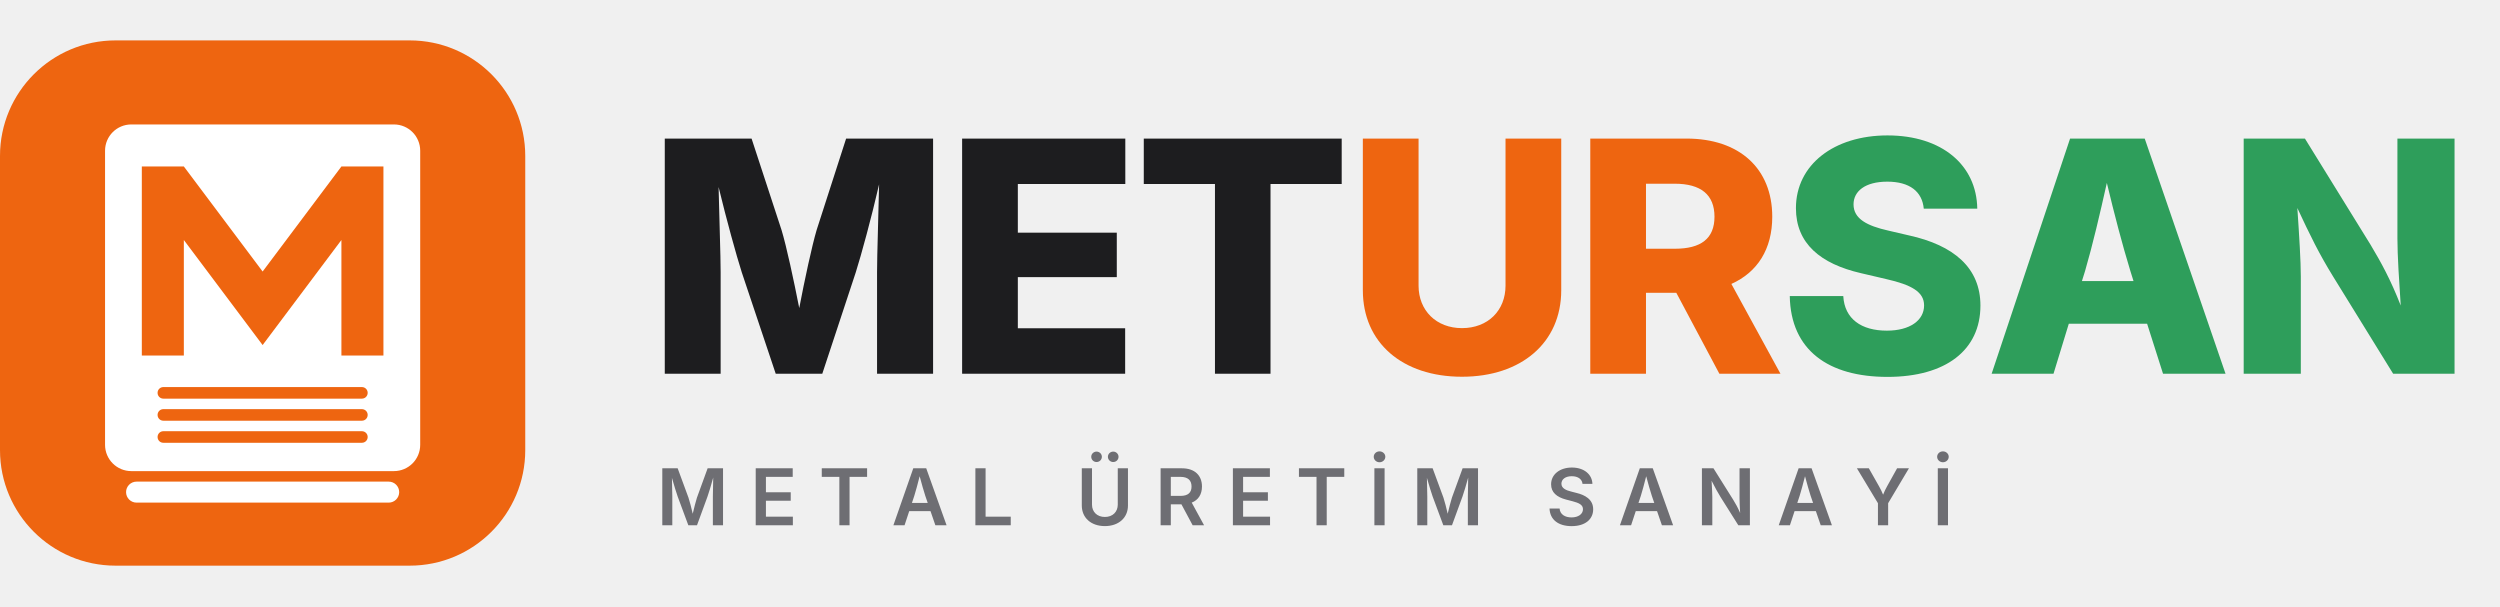
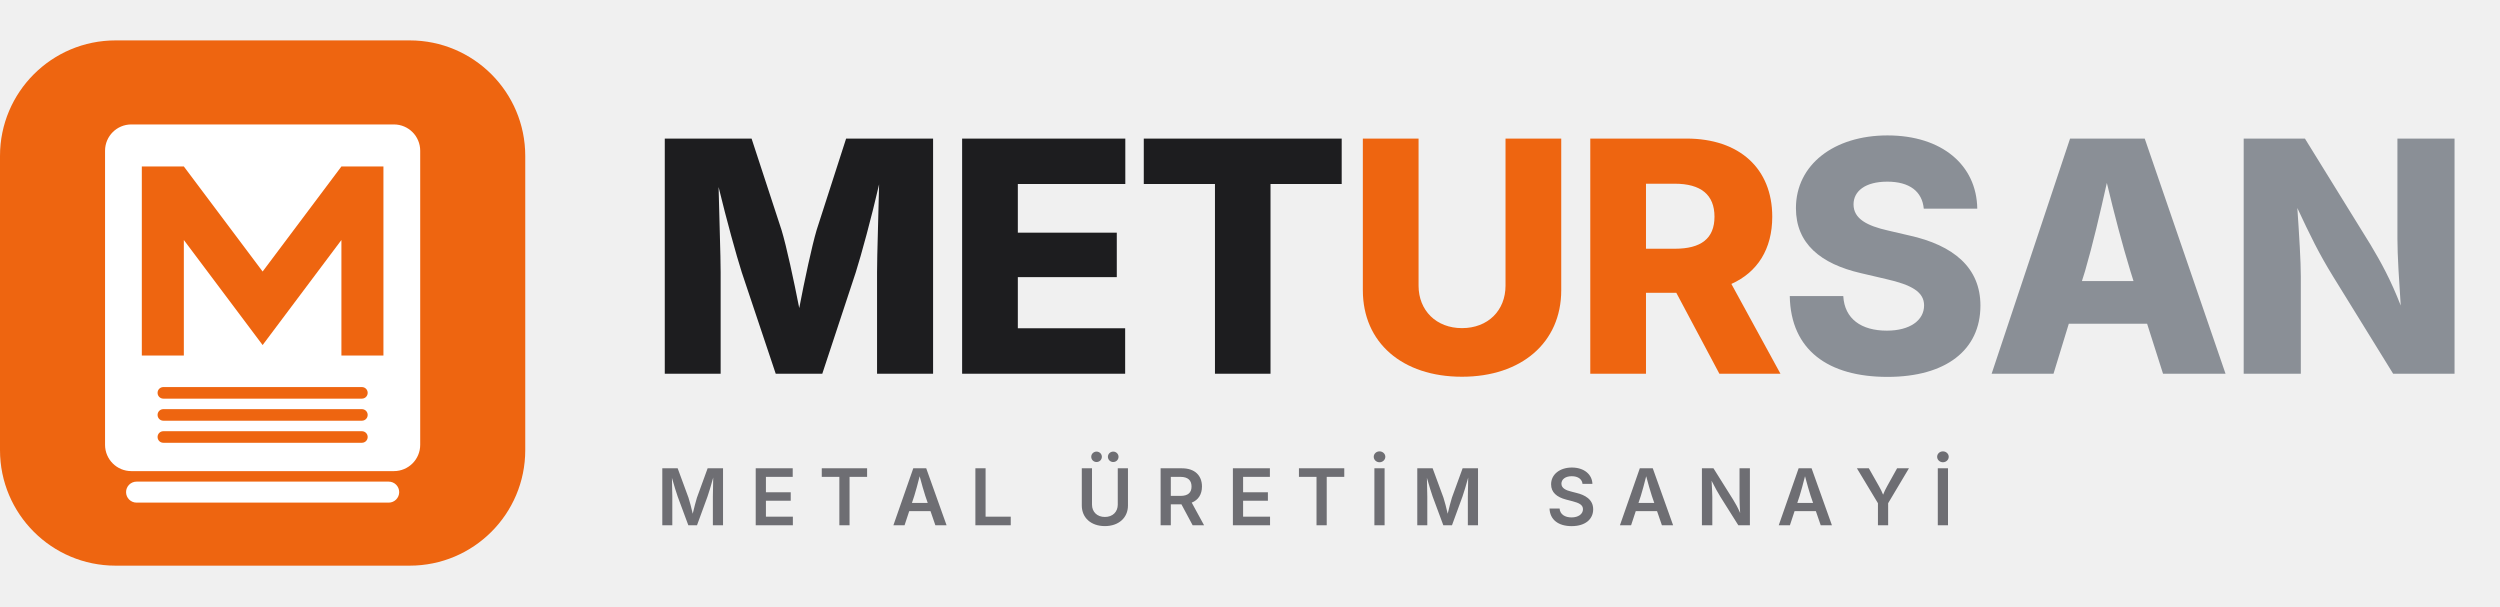
<svg xmlns="http://www.w3.org/2000/svg" viewBox="0 0 495 120" width="495" height="120" role="img" aria-label="Metursan">
  <rect x="0.00" y="8.00" width="104.00" height="104.00" rx="22.88" fill="#ee6510" />
  <rect x="20.80" y="24.64" width="62.40" height="68.64" rx="5.20" fill="#fff" />
  <polygon points="28.08,32.96 36.40,32.96 52.00,53.76 67.60,32.96 75.92,32.96 75.92,70.40 67.60,70.40 67.60,47.52 52.00,68.32 36.40,47.52 36.40,70.40 28.08,70.40" fill="#ee6510" />
  <rect x="31.20" y="76.64" width="41.60" height="2.29" rx="1.14" fill="#ee6510" />
  <rect x="31.20" y="81.01" width="41.60" height="2.29" rx="1.14" fill="#ee6510" />
  <rect x="31.20" y="85.38" width="41.60" height="2.29" rx="1.14" fill="#ee6510" />
  <rect x="24.96" y="95.36" width="54.08" height="4.16" rx="2.08" fill="#fff" />
  <path d="M131.625 74.0H142.688V53.938C142.688 50.469 142.406 43.156 142.281 37.031C143.875 43.594 145.781 50.5 146.875 53.938L153.594 74.0H162.812L169.438 53.938C170.562 50.375 172.531 43.156 174.062 36.5C173.938 42.781 173.656 50.406 173.656 53.938V74.0H184.75V27.438H167.531L161.688 45.562C160.75 48.75 159.312 55.438 158.25 61.0C157.156 55.438 155.719 48.75 154.75 45.562L148.812 27.438H131.625Z M190.5 74.0H222.781V65.0H201.531V54.875H221.125V46.062H201.531V36.438H222.812V27.438H190.5Z M226.469 36.438H240.562V74.0H251.562V36.438H265.656V27.438H226.469Z" fill="#1d1d1f" />
  <path d="M289.469 74.594C301.188 74.594 309.125 67.875 309.125 57.469V27.438H298.094V56.562C298.094 61.469 294.625 64.969 289.469 64.969C284.375 64.969 280.875 61.469 280.875 56.562V27.438H269.844V57.469C269.844 67.875 277.688 74.594 289.469 74.594Z M314.875 74.0H325.906V57.969H331.906L340.438 74.0H352.531L342.812 56.219C347.969 53.906 350.906 49.344 350.906 42.906C350.906 33.406 344.438 27.438 333.938 27.438H314.875ZM325.906 49.25V36.375H331.594C336.781 36.375 339.469 38.562 339.469 42.906C339.469 47.25 336.781 49.25 331.625 49.25Z" fill="#ee6510" />
-   <path d="M373.719 74.625C385.25 74.625 392.125 69.344 392.125 60.5C392.125 53.062 386.906 48.562 377.906 46.594L373.875 45.656C369.719 44.719 367.0 43.344 367.0 40.469C367.0 37.875 369.281 35.969 373.688 35.969C378.125 35.969 380.594 37.938 380.906 41.312H391.5C391.375 32.688 384.5 26.812 373.719 26.812C363.156 26.812 355.594 32.594 355.594 41.219C355.594 48.219 360.469 52.25 368.5 54.094L373.438 55.25C378.531 56.406 380.969 57.812 380.969 60.469C380.969 63.438 378.156 65.469 373.594 65.469C368.562 65.469 365.219 63.156 364.969 58.625H354.375C354.562 69.375 362.062 74.625 373.719 74.625Z M394.344 74.0H406.594L409.625 64.094H425.125L428.281 74.0H440.656L424.656 27.438H409.875ZM412.219 55.656 412.844 53.656C414.375 48.375 415.75 42.5 417.156 36.219C418.656 42.469 420.188 48.344 421.812 53.656L422.438 55.656Z M444.25 74.0H455.562V54.719C455.562 51.781 455.25 46.719 454.875 41.188C457.469 46.75 459.188 50.25 461.938 54.719L473.844 74.0H486.0V27.438H474.688V47.25C474.688 50.5 475.031 55.844 475.344 60.5C473.375 55.438 471.438 51.906 469.375 48.469L456.375 27.438H444.25Z" fill="#2e9e5b" />
+   <path d="M373.719 74.625C385.25 74.625 392.125 69.344 392.125 60.5C392.125 53.062 386.906 48.562 377.906 46.594L373.875 45.656C369.719 44.719 367.0 43.344 367.0 40.469C367.0 37.875 369.281 35.969 373.688 35.969C378.125 35.969 380.594 37.938 380.906 41.312H391.5C391.375 32.688 384.5 26.812 373.719 26.812C363.156 26.812 355.594 32.594 355.594 41.219C355.594 48.219 360.469 52.25 368.5 54.094L373.438 55.25C378.531 56.406 380.969 57.812 380.969 60.469C380.969 63.438 378.156 65.469 373.594 65.469C368.562 65.469 365.219 63.156 364.969 58.625H354.375C354.562 69.375 362.062 74.625 373.719 74.625Z M394.344 74.0H406.594L409.625 64.094H425.125L428.281 74.0H440.656L424.656 27.438H409.875ZM412.219 55.656 412.844 53.656C414.375 48.375 415.75 42.5 417.156 36.219C418.656 42.469 420.188 48.344 421.812 53.656L422.438 55.656Z M444.25 74.0H455.562V54.719C455.562 51.781 455.25 46.719 454.875 41.188C457.469 46.75 459.188 50.25 461.938 54.719L473.844 74.0H486.0V27.438H474.688V47.25C474.688 50.5 475.031 55.844 475.344 60.5C473.375 55.438 471.438 51.906 469.375 48.469L456.375 27.438H444.25Z" fill="#8a8f96" />
  <path d="M131.135 104.0H133.118V98.309C133.118 97.453 133.073 95.894 133.042 94.615C133.459 96.068 133.913 97.574 134.178 98.309L136.289 104.0H138.007L140.089 98.309C140.354 97.552 140.83 96 141.216 94.555C141.194 95.894 141.148 97.469 141.148 98.309V104.0H143.161V92.723H140.111L137.992 98.543C137.773 99.217 137.425 100.609 137.16 101.722C136.902 100.594 136.547 99.209 136.32 98.543L134.178 92.723H131.135Z M149.632 104.0H156.988V102.297H151.653V99.149H156.565V97.469H151.653V94.426H156.958V92.723H149.632Z M162.71 94.426H166.191V104.0H168.212V94.426H171.686V92.723H162.71Z M176.892 104.0H179.102L180.026 101.207H184.241L185.202 104.0H187.42L183.393 92.723H180.828ZM180.563 99.58 181.04 98.142C181.35 97.135 181.691 95.872 182.092 94.297C182.508 95.856 182.864 97.105 183.197 98.142L183.689 99.58Z M193.126 104.0H200.127V102.297H195.147V92.723H193.126Z  M218.767 104.167C221.514 104.167 223.338 102.501 223.338 100.087V92.723H221.317V99.921C221.317 101.336 220.326 102.358 218.767 102.358C217.208 102.358 216.216 101.336 216.216 99.921V92.723H214.195V100.087C214.195 102.501 216.004 104.167 218.767 104.167ZM217.117 91.482C217.7 91.482 218.169 91.02 218.169 90.445C218.169 89.877 217.7 89.416 217.117 89.416C216.534 89.416 216.065 89.877 216.065 90.445C216.065 91.02 216.534 91.482 217.117 91.482ZM220.417 91.482C220.999 91.482 221.469 91.02 221.469 90.445C221.469 89.877 220.999 89.416 220.417 89.416C219.834 89.416 219.365 89.877 219.365 90.445C219.365 91.02 219.834 91.482 220.417 91.482Z M229.801 104.0H231.822V99.86H233.926L236.143 104.0H238.406L235.962 99.52C237.294 98.99 237.99 97.862 237.99 96.333C237.99 94.184 236.612 92.723 234.016 92.723H229.801ZM231.822 98.188V94.418H233.706C235.243 94.418 235.924 95.13 235.924 96.333C235.924 97.529 235.243 98.188 233.721 98.188Z M244.112 104.0H251.469V102.297H246.133V99.149H251.045V97.469H246.133V94.426H251.438V92.723H244.112Z M257.19 94.426H260.671V104.0H262.692V94.426H266.166V92.723H257.19Z M274.15 92.723H272.129V104.0H274.15ZM273.144 91.527C273.772 91.527 274.294 91.043 274.294 90.445C274.294 89.847 273.772 89.37 273.144 89.37C272.515 89.37 272.001 89.847 272.001 90.445C272.001 91.043 272.515 91.527 273.144 91.527Z M280.621 104.0H282.604V98.309C282.604 97.453 282.558 95.894 282.528 94.615C282.944 96.068 283.398 97.574 283.663 98.309L285.775 104.0H287.493L289.574 98.309C289.839 97.552 290.316 96 290.702 94.555C290.679 95.894 290.634 97.469 290.634 98.309V104.0H292.647V92.723H289.597L287.478 98.543C287.258 99.217 286.91 100.609 286.645 101.722C286.388 100.594 286.032 99.209 285.805 98.543L283.663 92.723H280.621Z  M311.181 104.174C313.875 104.174 315.449 102.819 315.449 100.836C315.449 98.869 313.807 97.998 312.134 97.597L311.082 97.325C310.167 97.098 309.16 96.719 309.16 95.773C309.16 94.918 309.932 94.29 311.204 94.29C312.422 94.29 313.239 94.85 313.338 95.811H315.298C315.245 93.927 313.641 92.572 311.234 92.572C308.872 92.572 307.117 93.904 307.117 95.894C307.117 97.484 308.229 98.437 310.114 98.922L311.393 99.255C312.611 99.573 313.429 99.943 313.429 100.821C313.429 101.79 312.498 102.448 311.166 102.448C309.894 102.448 308.888 101.873 308.797 100.685H306.806C306.897 102.91 308.555 104.174 311.181 104.174Z M320.747 104.0H322.957L323.88 101.207H328.096L329.057 104.0H331.274L327.248 92.723H324.682ZM324.417 99.58 324.894 98.142C325.205 97.135 325.545 95.872 325.946 94.297C326.362 95.856 326.718 97.105 327.051 98.142L327.543 99.58Z M336.98 104.0H339.039V98.399C339.039 97.771 338.971 96.583 338.895 95.19C339.652 96.659 340.076 97.461 340.666 98.407L344.186 104.0H346.479V92.723H344.428V98.642C344.428 99.33 344.473 100.473 344.549 101.563C344.057 100.435 343.565 99.58 343.164 98.937L339.266 92.723H336.98Z M352.192 104.0H354.402L355.326 101.207H359.541L360.502 104.0H362.72L358.694 92.723H356.128ZM355.863 99.58 356.34 98.142C356.65 97.135 356.991 95.872 357.392 94.297C357.808 95.856 358.164 97.105 358.497 98.142L358.989 99.58Z M371.832 104.0H373.853V99.633L377.97 92.723H375.624L373.648 96.28C373.353 96.818 373.103 97.302 372.854 97.945C372.604 97.317 372.354 96.833 372.044 96.28L370.031 92.723H367.669L371.832 99.633Z M385.704 92.723H383.683V104.0H385.704ZM384.698 91.527C385.326 91.527 385.848 91.043 385.848 90.445C385.848 89.847 385.326 89.37 384.698 89.37C384.069 89.37 383.555 89.847 383.555 90.445C383.555 91.043 384.069 91.527 384.698 91.527Z" fill="#6e6e73" />
</svg>
